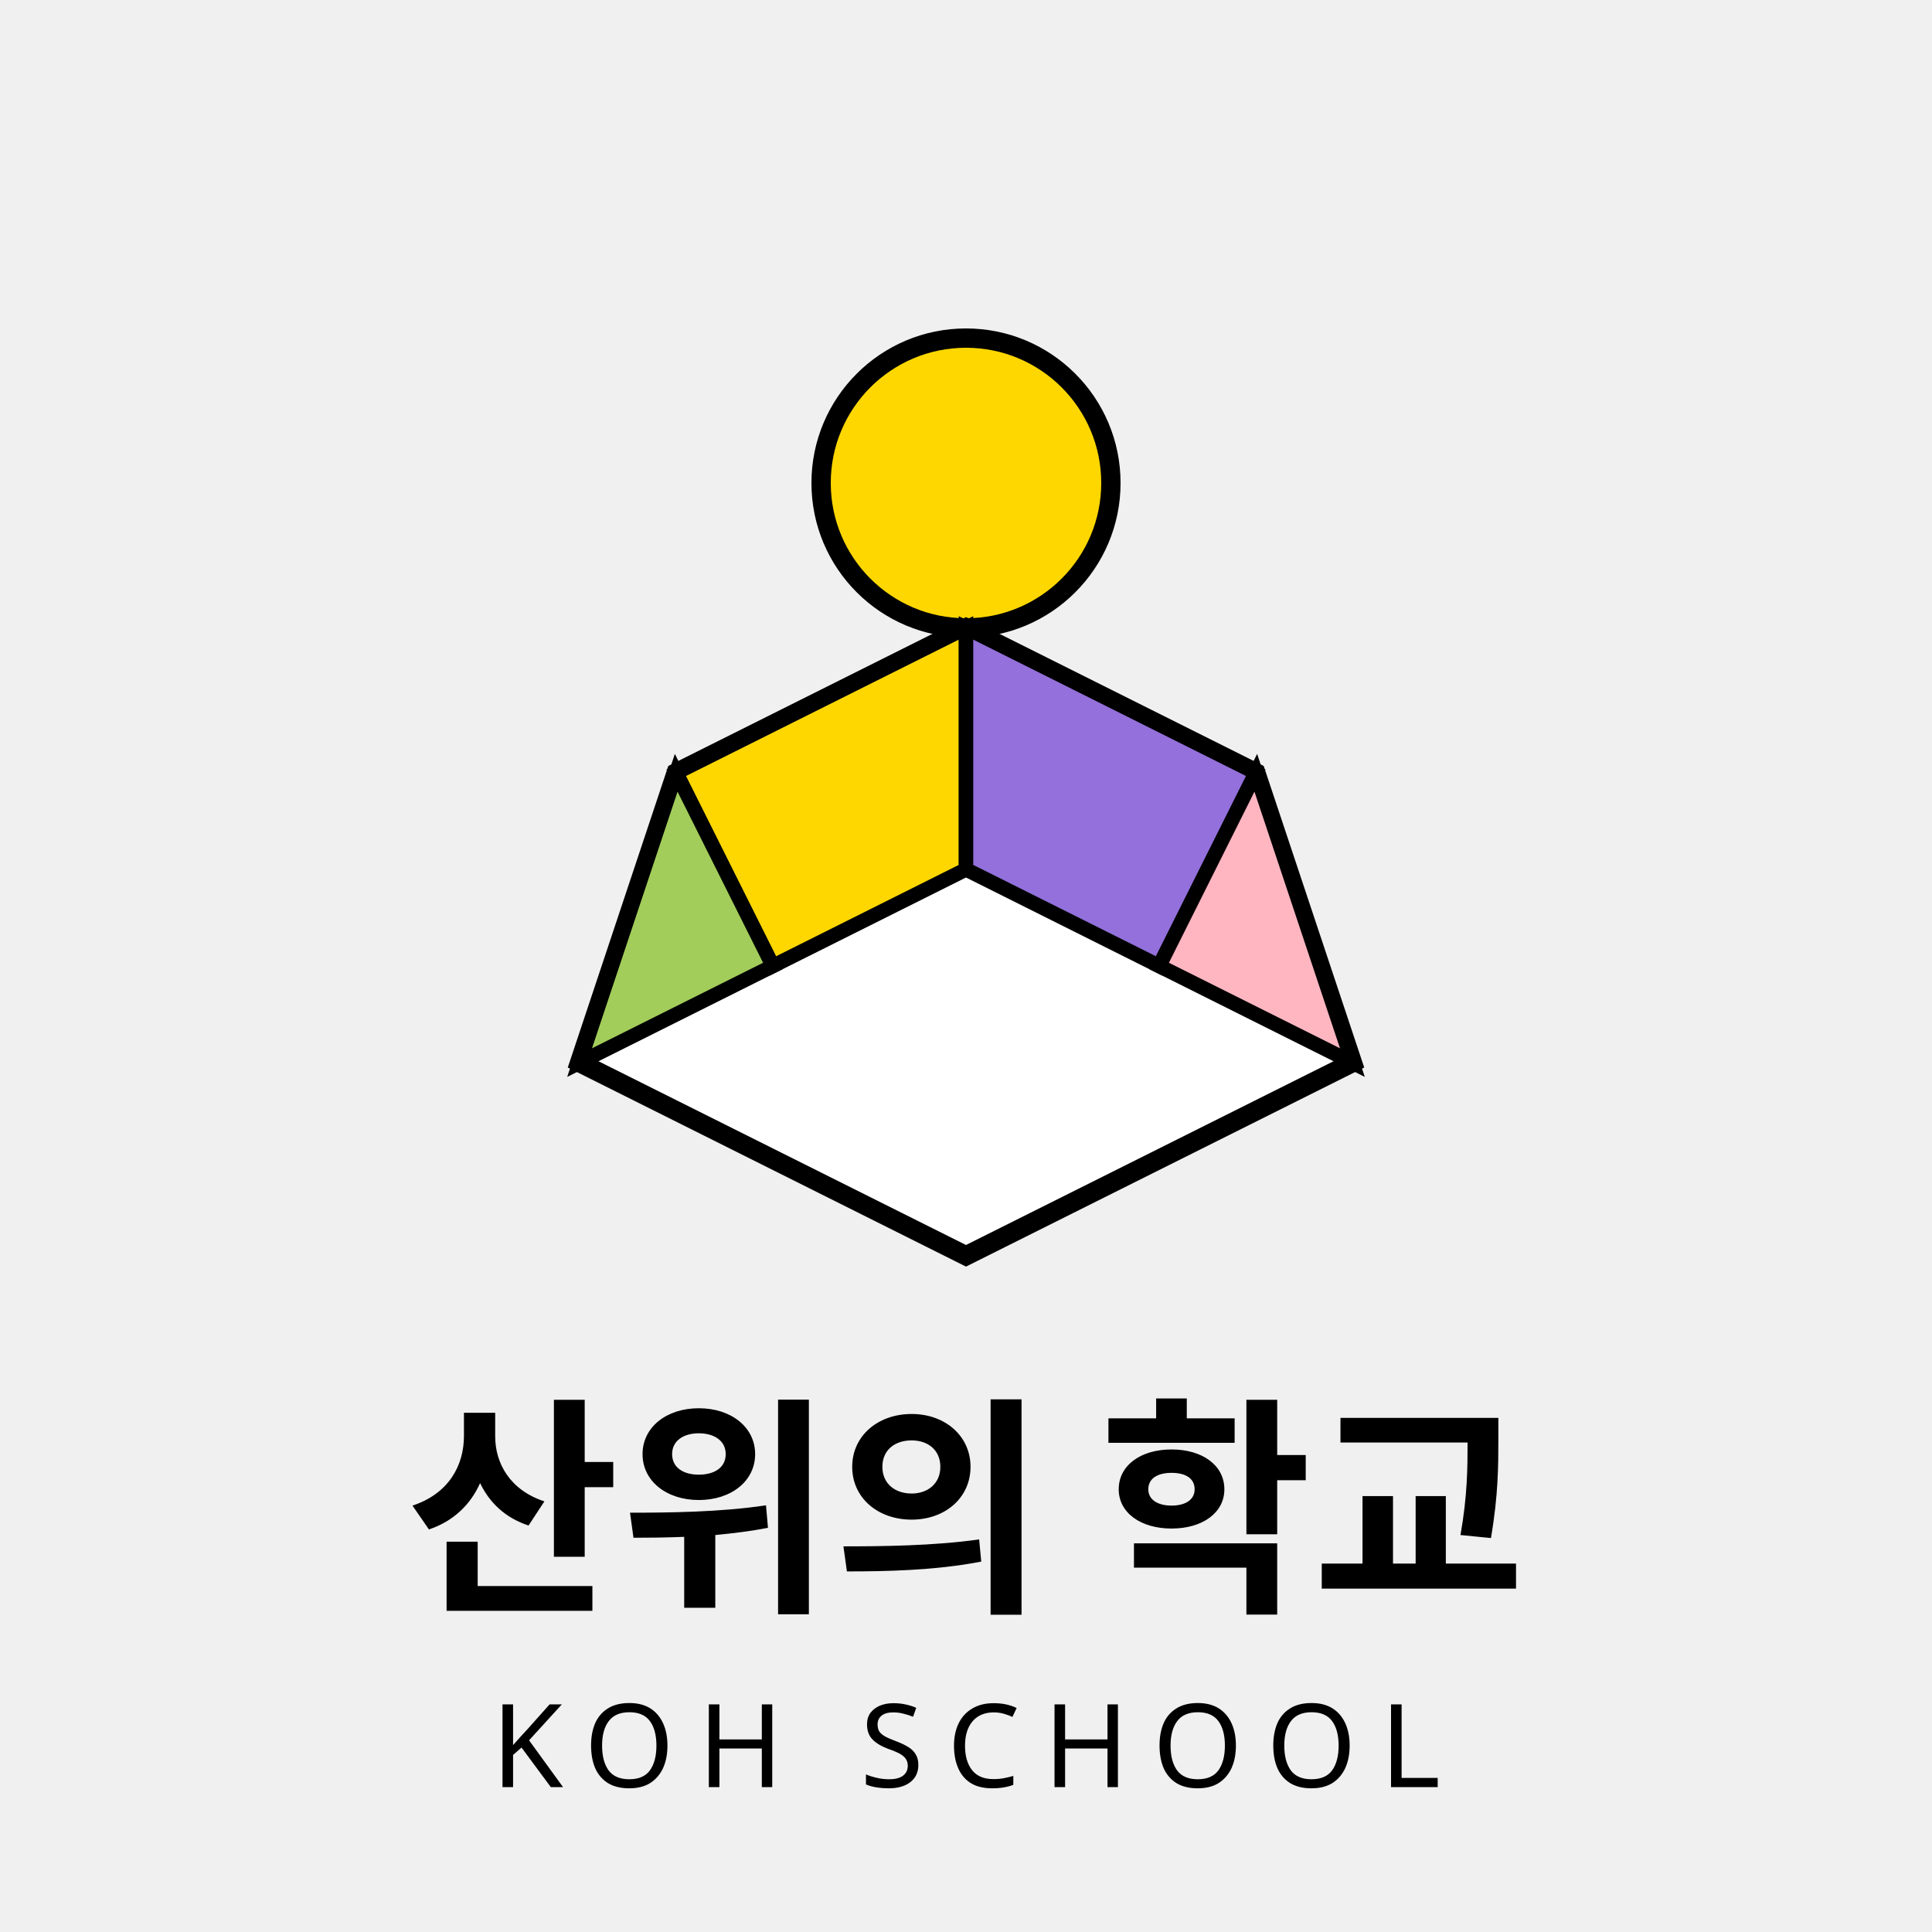
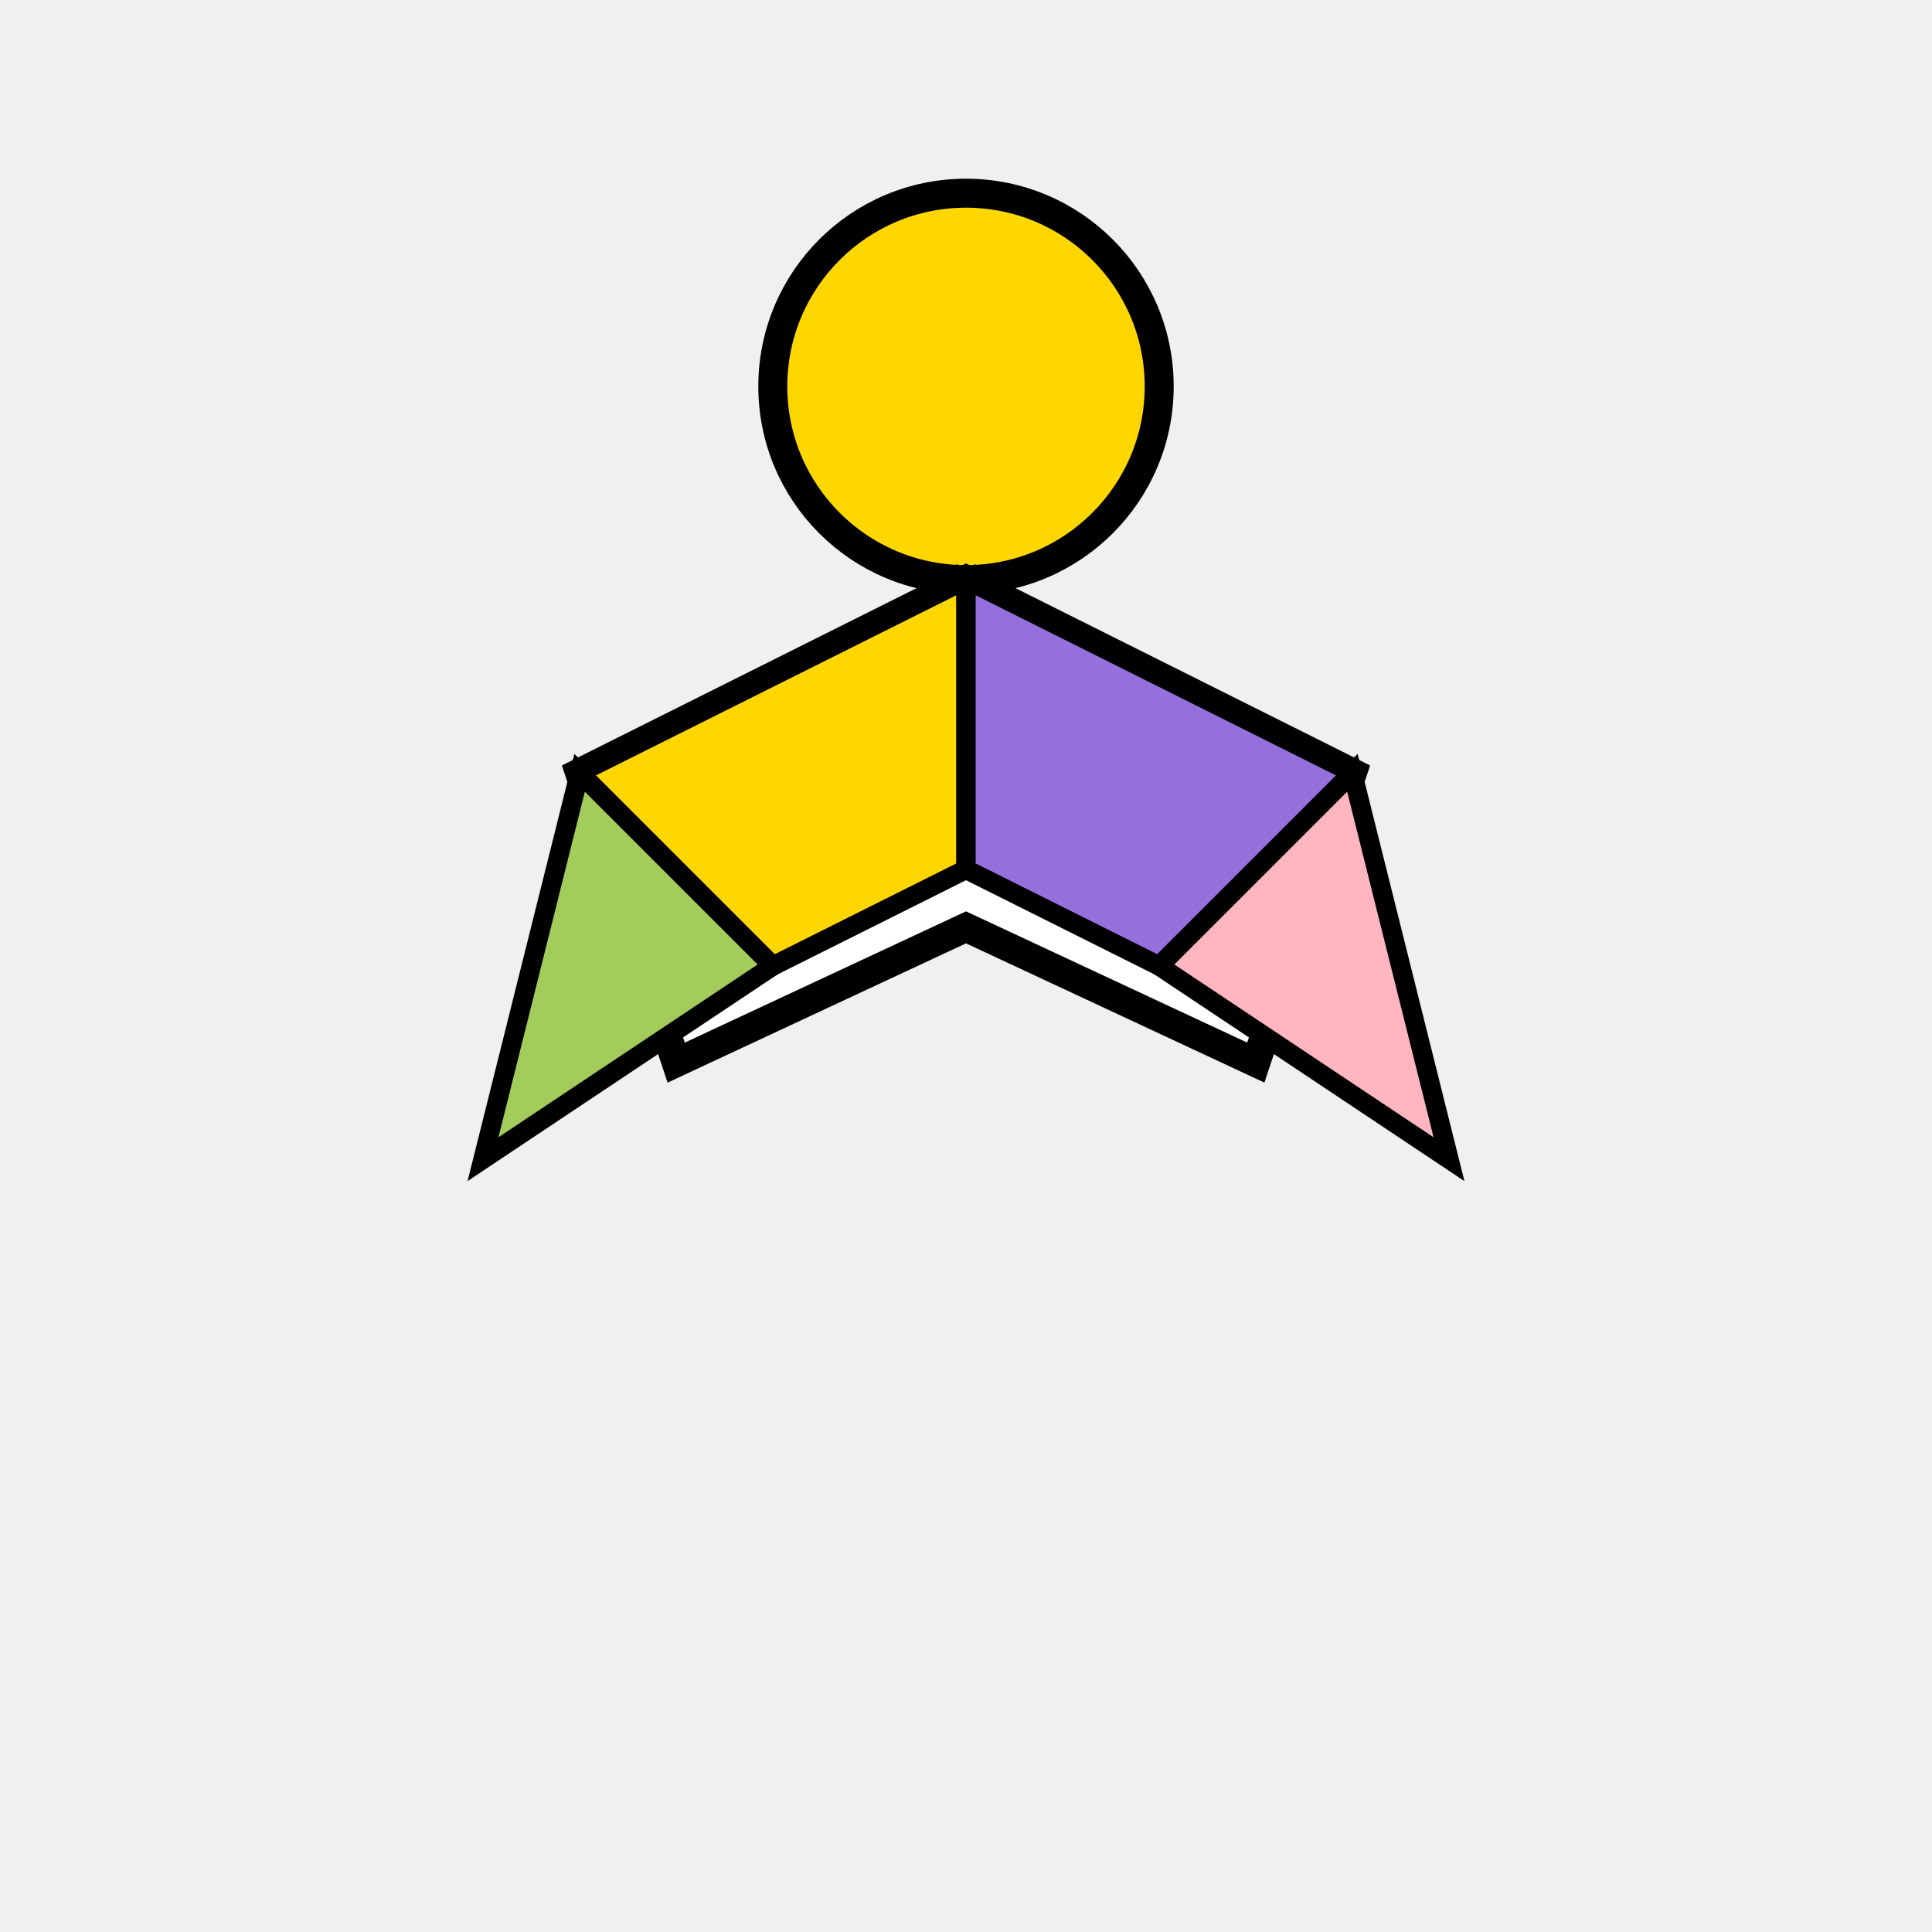
- <svg xmlns="http://www.w3.org/2000/svg" width="200" height="200" viewBox="0 0 200 200" fill="none">
-   <circle cx="100" cy="50" r="15" fill="#FFD700" stroke="black" stroke-width="2" />
-   <path d="M70 80 L100 65 L130 80 L140 110 L100 130 L60 110 Z" fill="white" stroke="black" stroke-width="2" />
-   <path d="M100 65 L70 80 L80 100 L100 90 Z" fill="#FFD700" stroke="black" stroke-width="1.5" />
-   <path d="M100 65 L130 80 L120 100 L100 90 Z" fill="#9370DB" stroke="black" stroke-width="1.5" />
-   <path d="M70 80 L60 110 L80 100 Z" fill="#A2CD5A" stroke="black" stroke-width="1.5" />
-   <path d="M130 80 L140 110 L120 100 Z" fill="#FFB6C1" stroke="black" stroke-width="1.5" />
-   <text x="100" y="165" font-family="Pretendard, sans-serif" font-size="24" font-weight="900" text-anchor="middle" fill="black">산위의 학교</text>
-   <text x="100" y="185" font-family="Montserrat, sans-serif" font-size="12" font-weight="400" text-anchor="middle" fill="black" letter-spacing="0.2em">KOH SCHOOL</text>
+ <svg xmlns="http://www.w3.org/2000/svg" width="100" height="100" viewBox="0 0 100 100" fill="none">
+   <circle cx="50" cy="20" r="10" fill="#FFD700" stroke="black" stroke-width="1.5" />
+   <path d="M50 30 L30 40 L35 55 L50 48 L65 55 L70 40 Z" fill="white" stroke="black" stroke-width="1.5" />
+   <path d="M50 30 L30 40 L40 50 L50 45 Z" fill="#FFD700" stroke="black" stroke-width="1" />
+   <path d="M50 30 L70 40 L60 50 L50 45 Z" fill="#9370DB" stroke="black" stroke-width="1" />
+   <path d="M30 40 L25 60 L40 50 Z" fill="#A2CD5A" stroke="black" stroke-width="1" />
+   <path d="M70 40 L75 60 L60 50 Z" fill="#FFB6C1" stroke="black" stroke-width="1" />
</svg>
